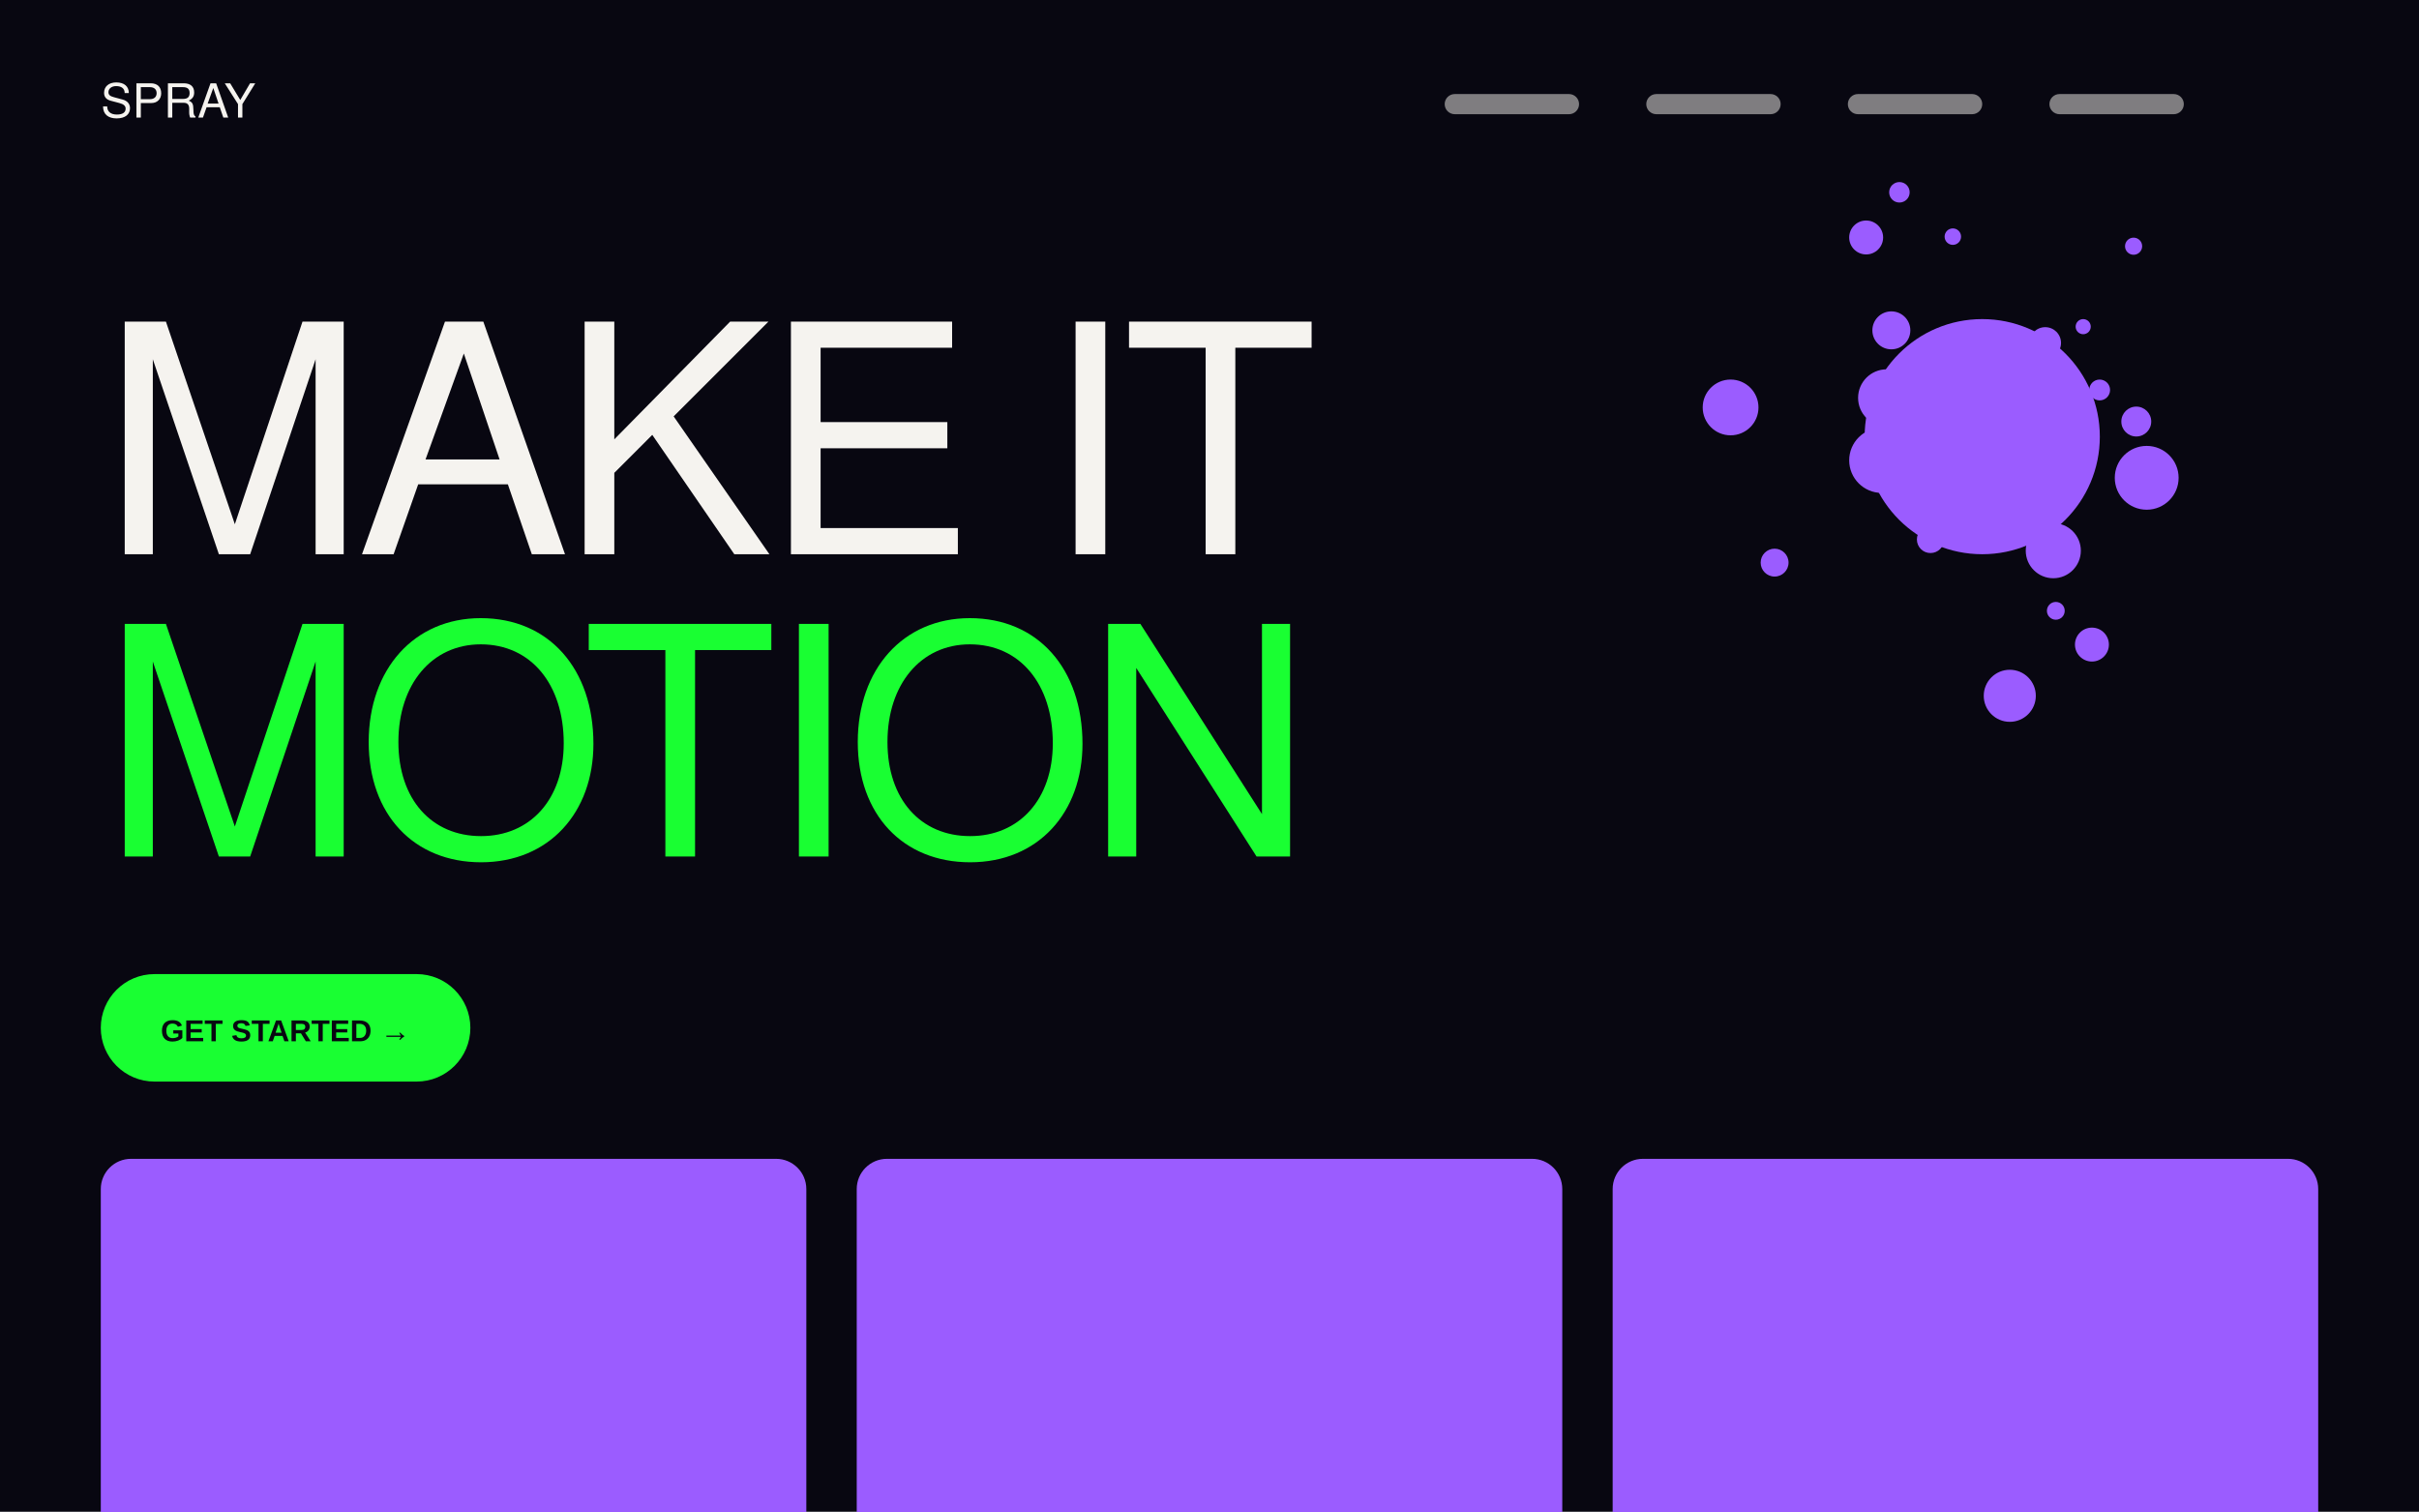
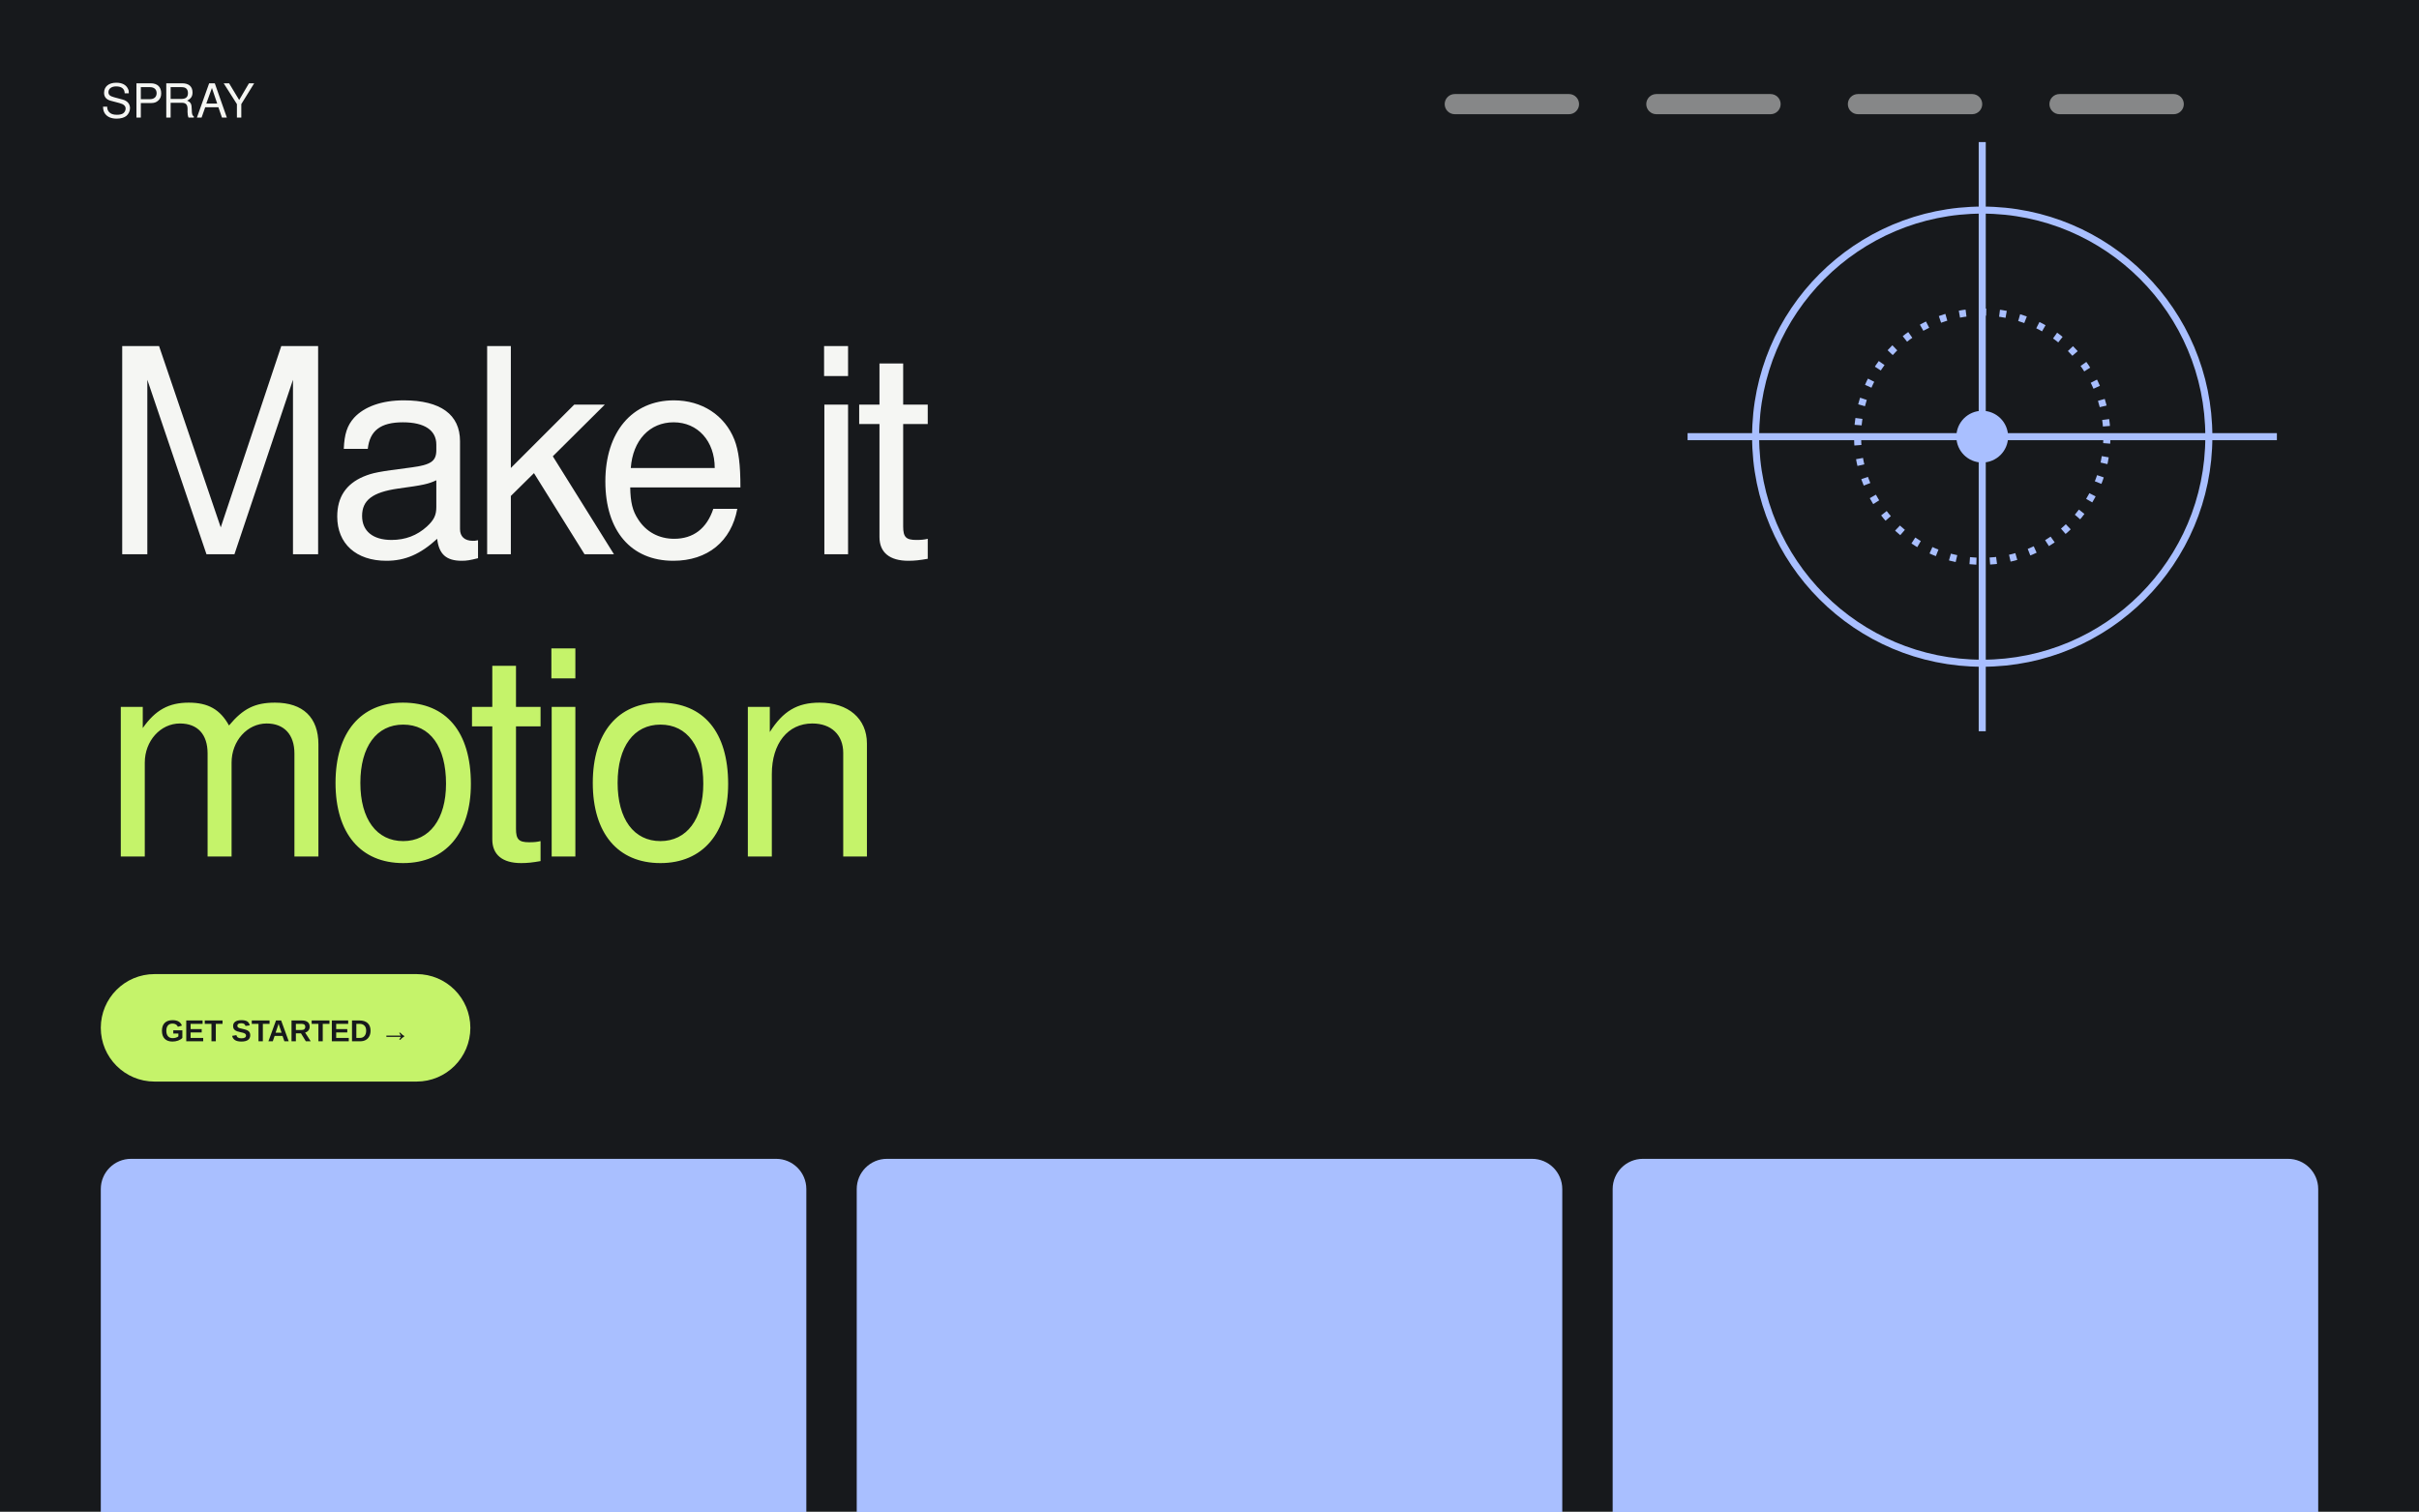
<svg xmlns="http://www.w3.org/2000/svg" width="1440" height="900" viewBox="0 0 1440 900">
  <defs>
    <filter id="grainb">
      <feTurbulence type="fractalNoise" baseFrequency="0.9" numOctaves="2" stitchTiles="stitch" />
      <feColorMatrix values="0 0 0 0 1  0 0 0 0 1  0 0 0 0 1  0 0 0 0.09 0" />
    </filter>
    <pattern id="dotsb" width="14" height="14" patternUnits="userSpaceOnUse">
      <circle cx="7" cy="7" r="2.4" fill="rgba(0,0,0,.35)" />
    </pattern>
  </defs>
-   <rect width="1440" height="900" fill="#080711" />
-   <rect width="1440" height="900" fill="#080711" />
-   <text x="60" y="70" font-family="Impact, 'Arial Black', 'Helvetica Neue', sans-serif" font-size="28" fill="#F5F3EF">SPRAY</text>
-   <rect x="860" y="56" width="80" height="12" rx="6" fill="#F5F3EF" opacity=".5" />
-   <rect x="980" y="56" width="80" height="12" rx="6" fill="#F5F3EF" opacity=".5" />
-   <rect x="1100" y="56" width="80" height="12" rx="6" fill="#F5F3EF" opacity=".5" />
-   <rect x="1220" y="56" width="80" height="12" rx="6" fill="#F5F3EF" opacity=".5" />
-   <text x="60" y="330" font-family="Impact, 'Arial Black', 'Helvetica Neue', sans-serif" font-size="190" fill="#F5F3EF" letter-spacing="-6">MAKE IT</text>
-   <text x="60" y="510" font-family="Impact, 'Arial Black', 'Helvetica Neue', sans-serif" font-size="190" fill="#19FF32" letter-spacing="-6">MOTION</text>
-   <rect x="60" y="580" width="220" height="64" rx="32" fill="#19FF32" />
-   <text x="170" y="620" text-anchor="middle" font-family="'Helvetica Neue', Arial, sans-serif" font-weight="700" font-size="18" fill="#080711">GET STARTED →</text>
-   <rect x="60" y="690" width="420" height="260" rx="18" fill="#9B5CFF" />
-   <rect x="510" y="690" width="420" height="260" rx="18" fill="#9B5CFF" />
-   <rect x="960" y="690" width="420" height="260" rx="18" fill="#9B5CFF" />
-   <g fill="#9B5CFF">
-     <circle cx="1180" cy="260" r="70" />
-     <circle cx="1056.4" cy="335.0" r="8.3" />
-     <circle cx="1223.8" cy="363.7" r="5.3" />
-     <circle cx="1249.9" cy="232.2" r="6.2" />
-     <circle cx="1110.9" cy="141.4" r="10.1" />
-     <circle cx="1130.7" cy="114.5" r="6.1" />
-     <circle cx="1196.4" cy="414.3" r="15.5" />
-     <circle cx="1162.5" cy="140.9" r="4.9" />
-     <circle cx="1123.1" cy="236.9" r="17.0" />
-     <circle cx="1277.9" cy="284.5" r="19.0" />
-     <circle cx="1240.1" cy="194.5" r="4.5" />
-     <circle cx="1125.9" cy="196.7" r="11.3" />
-     <circle cx="1222.3" cy="327.9" r="16.4" />
-     <circle cx="1121.3" cy="196.4" r="5.4" />
-     <circle cx="1271.7" cy="251.0" r="8.9" />
-     <circle cx="1120.2" cy="274.1" r="19.4" />
-     <circle cx="1217.5" cy="204.2" r="9.4" />
-     <circle cx="1245.3" cy="383.8" r="10.1" />
-     <circle cx="1030.2" cy="242.6" r="16.6" />
-     <circle cx="1270.1" cy="146.6" r="5.1" />
-     <rect x="1208.1" y="260" width="7.6" height="48.1" rx="3.8" />
-     <circle cx="1211.9" cy="308.1" r="6.5" />
-     <rect x="1144.5" y="260" width="9.5" height="61.2" rx="4.8" />
-     <circle cx="1149.2" cy="321.2" r="8.1" />
-     <rect x="1191.3" y="260" width="13.3" height="53.2" rx="6.7" />
-     <circle cx="1198.0" cy="313.2" r="11.3" />
+   <rect width="1440" height="900" fill="#17191C" />
+   <rect width="1440" height="900" fill="#17191C" />
+   <text x="60" y="70" font-family="'Helvetica Neue', Helvetica, Arial, sans-serif" font-size="28" fill="#F5F6F3">SPRAY</text>
+   <rect x="860" y="56" width="80" height="12" rx="6" fill="#F5F6F3" opacity=".5" />
+   <rect x="980" y="56" width="80" height="12" rx="6" fill="#F5F6F3" opacity=".5" />
+   <rect x="1100" y="56" width="80" height="12" rx="6" fill="#F5F6F3" opacity=".5" />
+   <rect x="1220" y="56" width="80" height="12" rx="6" fill="#F5F6F3" opacity=".5" />
+   <text x="60" y="330" font-family="'Helvetica Neue', Helvetica, Arial, sans-serif" font-size="170" fill="#F5F6F3" letter-spacing="-8">Make it</text>
+   <text x="60" y="510" font-family="'Helvetica Neue', Helvetica, Arial, sans-serif" font-size="170" fill="#C5F36A" letter-spacing="-8">motion</text>
+   <rect x="60" y="580" width="220" height="64" rx="32" fill="#C5F36A" />
+   <text x="170" y="620" text-anchor="middle" font-family="'Helvetica Neue', Arial, sans-serif" font-weight="700" font-size="18" fill="#17191C">GET STARTED →</text>
+   <rect x="60" y="690" width="420" height="260" rx="18" fill="#A9BFFF" />
+   <rect x="510" y="690" width="420" height="260" rx="18" fill="#A9BFFF" />
+   <rect x="960" y="690" width="420" height="260" rx="18" fill="#A9BFFF" />
+   <g fill="none" stroke="#A9BFFF" stroke-width="4.2">
+     <circle cx="1180" cy="260" r="134.9" />
+     <circle cx="1180" cy="260" r="74.2" stroke-dasharray="4 8" />
+     <line x1="1004.595" y1="260" x2="1355.405" y2="260" />
+     <line x1="1180" y1="84.595" x2="1180" y2="435.405" />
  </g>
+   <circle cx="1180" cy="260" r="15.4" fill="#A9BFFF" />
</svg>
